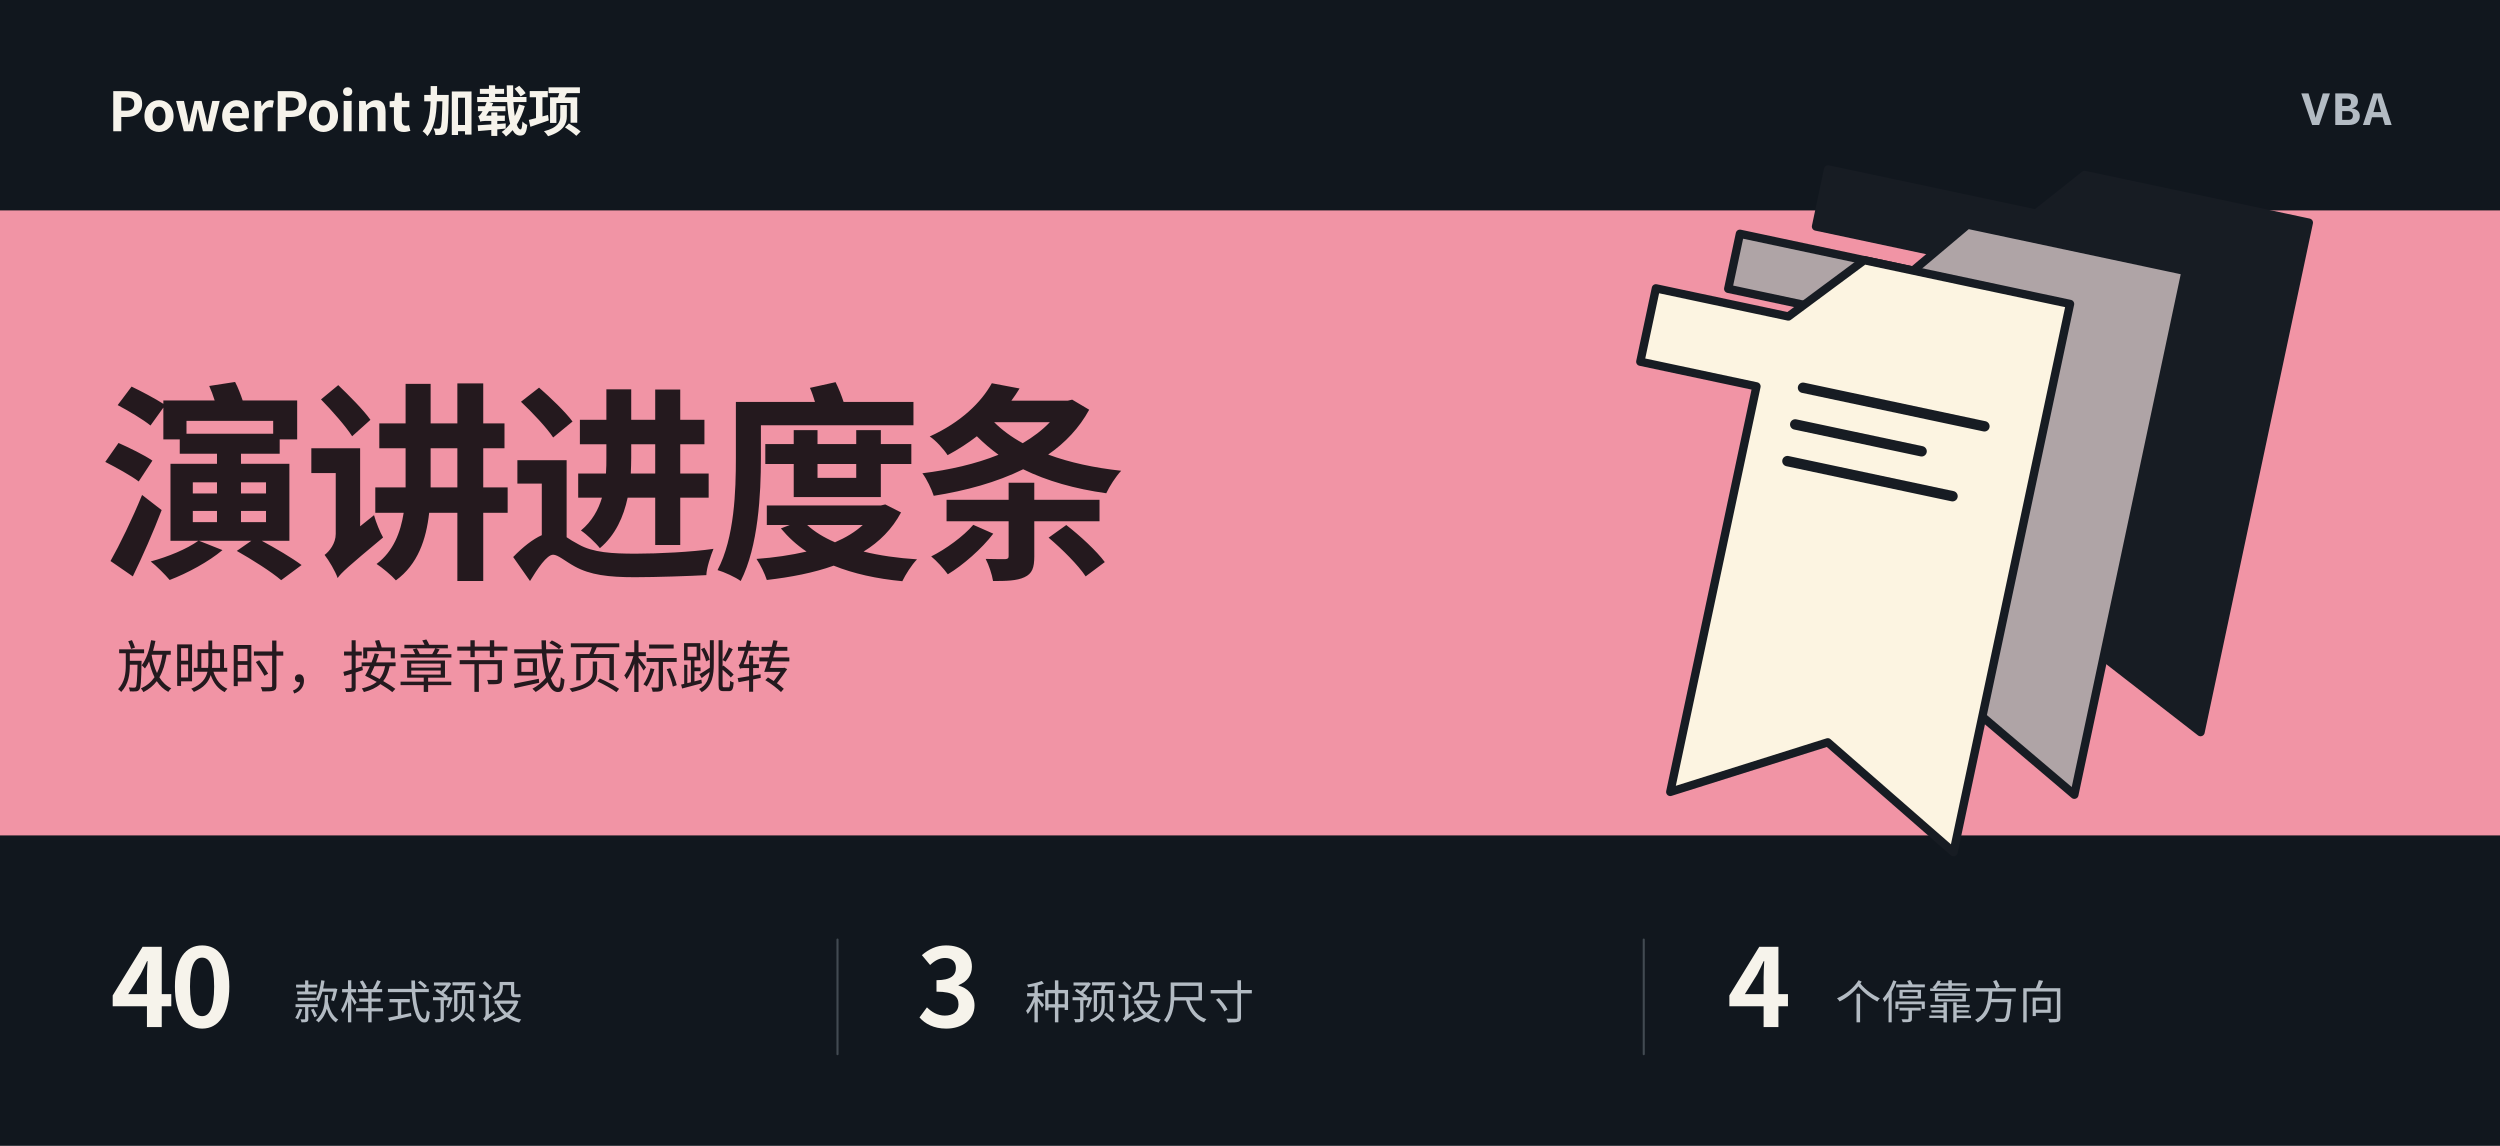
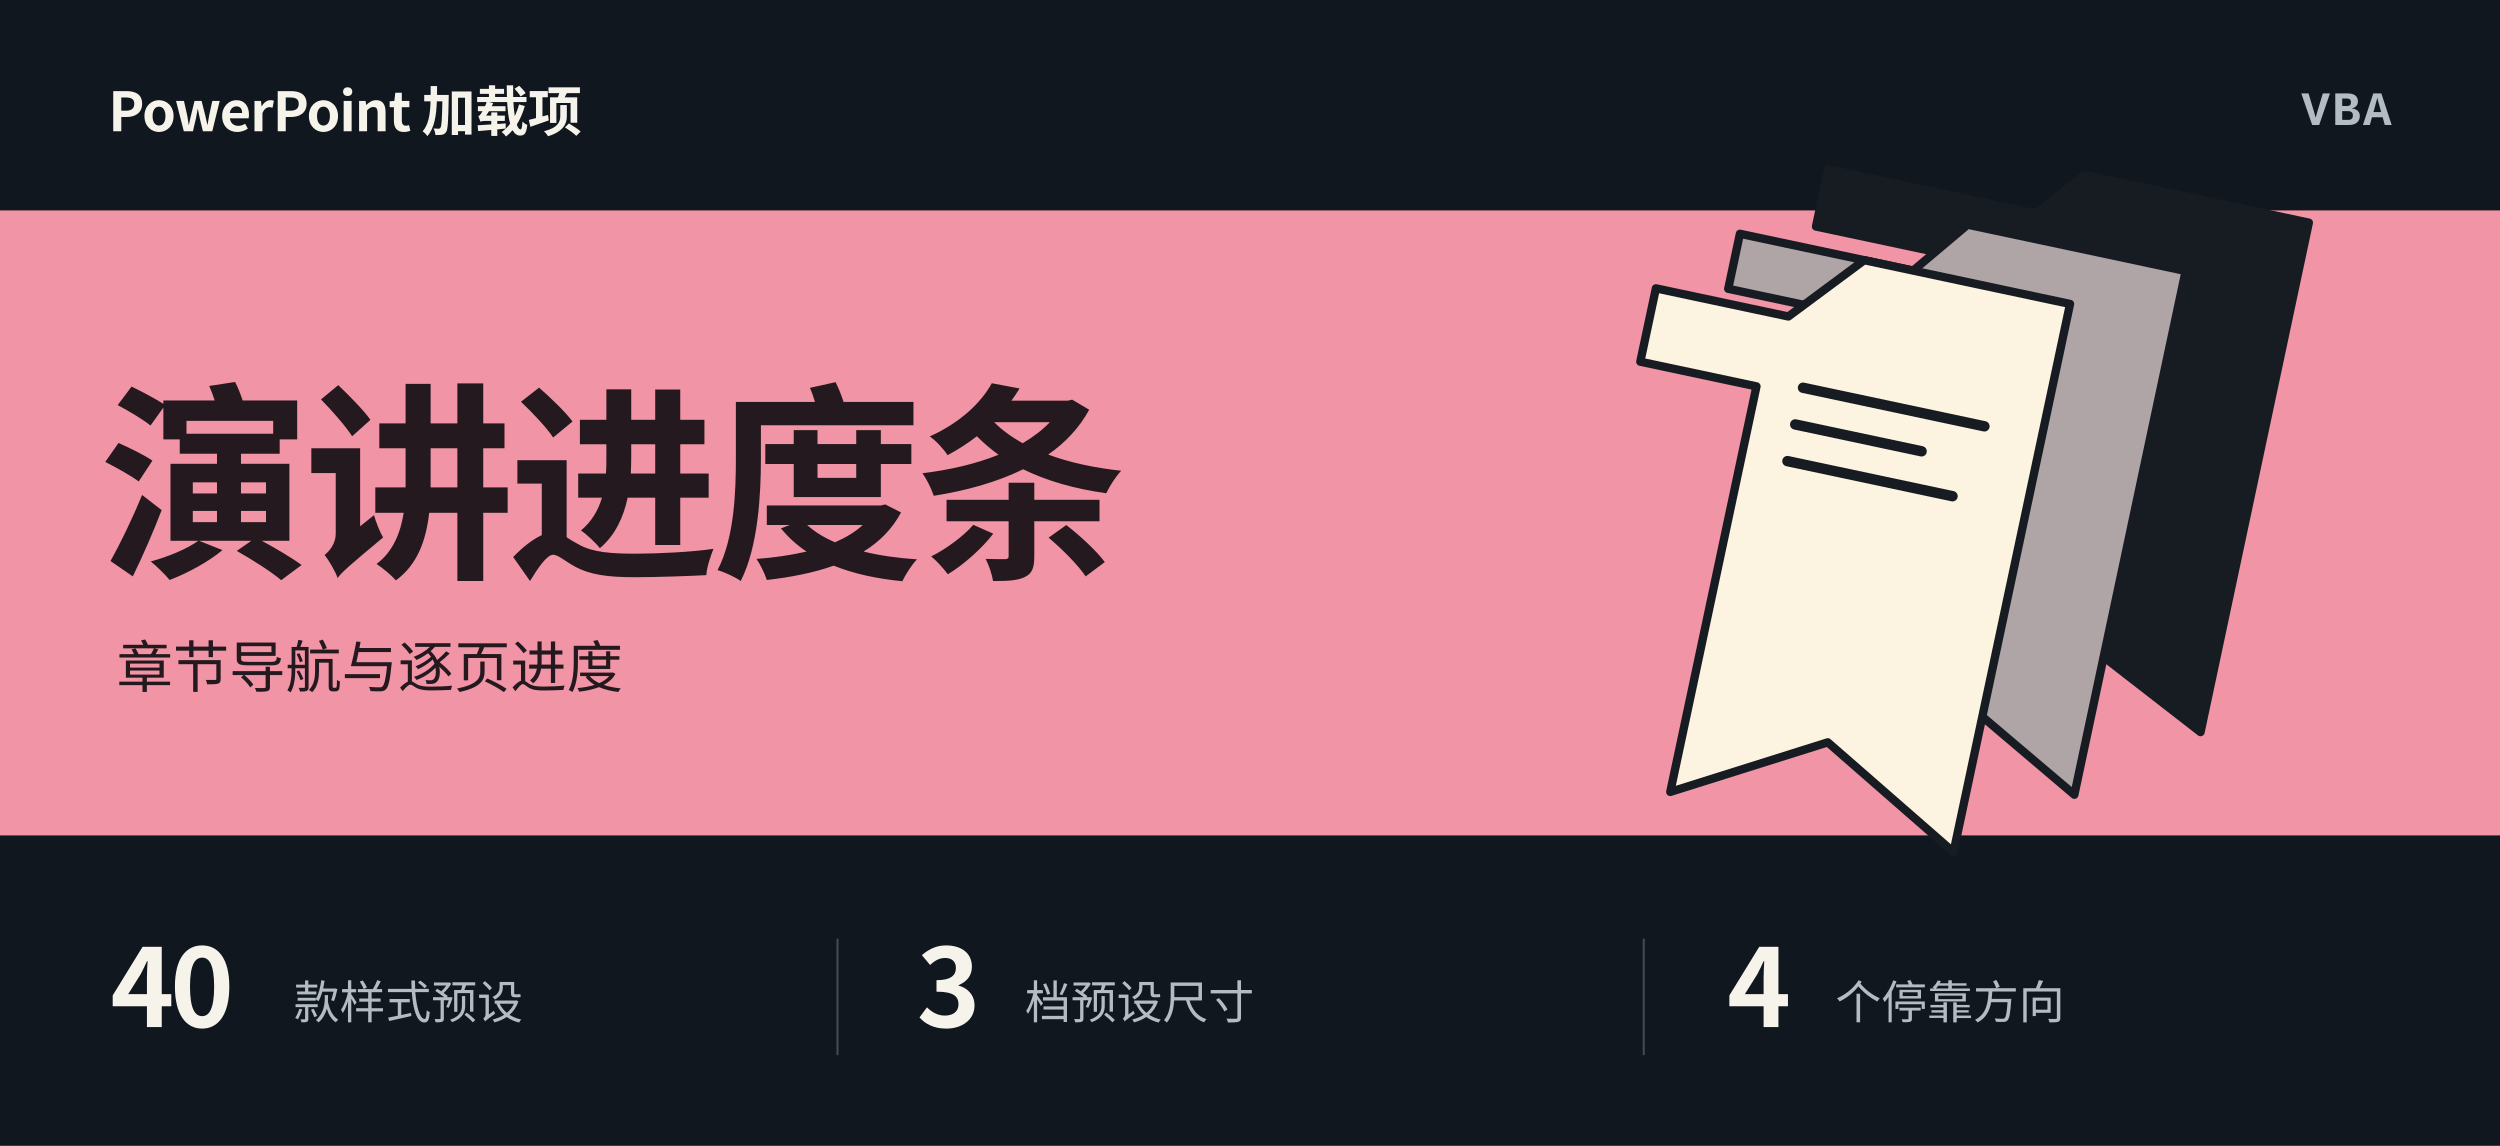
<svg xmlns="http://www.w3.org/2000/svg" viewBox="0 0 1200 550" width="1200" height="550" role="img" aria-labelledby="title desc" xml:lang="zh">
  <rect x="0" y="0" width="1200" height="550" rx="0" fill="#11171E" />
  <text x="52" y="63" fill="#F6F3EB" font-family="'Microsoft YaHei','PingFang SC','Noto Sans CJK SC',Inter,Arial,sans-serif" font-size="26" font-weight="650" letter-spacing="-0.5" text-anchor="start">PowerPoint 加载项</text>
  <text x="1148" y="60" fill="#B3BBC3" font-family="'SFMono-Regular',Consolas,'Liberation Mono',monospace" font-size="23" font-weight="600" letter-spacing="1" text-anchor="end">VBA</text>
  <rect x="0" y="101" width="1200" height="300" rx="0" fill="#F194A5" />
  <text x="48" y="270" fill="#24191E" font-family="'Microsoft YaHei','PingFang SC','Noto Sans CJK SC',Inter,Arial,sans-serif" font-size="101" font-weight="750" letter-spacing="-3" text-anchor="start">演讲进度条</text>
-   <text x="56" y="330" fill="#24191E" font-family="'Microsoft YaHei','PingFang SC','Noto Sans CJK SC',Inter,Arial,sans-serif" font-size="27" font-weight="500" letter-spacing="0" text-anchor="start">放映时，按章节或页标跳转</text>
+   <text x="56" y="330" fill="#24191E" font-family="'Microsoft YaHei','PingFang SC','Noto Sans CJK SC',Inter,Arial,sans-serif" font-size="27" font-weight="500" letter-spacing="0" text-anchor="start">章节导航与逐页进度</text>
  <g transform="translate(774 56) rotate(12 170 155)">
    <path d="M78 42H180L199 19H309V269L247 239L184 269V70H78Z" fill="#171C23" stroke="#171C23" stroke-width="4" stroke-linejoin="round" stroke-linecap="round" />
    <path d="M43 81H128L149 54H256V311L191 276L127 311V108H43Z" fill="#AFA4A6" stroke="#171C23" stroke-width="4" stroke-linejoin="round" stroke-linecap="round" />
    <path d="M9 115H74L104 81H205V350L135 311L66 350V151H9Z" fill="#FCF4E1" stroke="#171C23" stroke-width="4" stroke-linejoin="round" stroke-linecap="round" />
    <path d="M88 147H177M88 165H150M88 183H169" fill="none" stroke="#171C23" stroke-width="5" stroke-linejoin="round" stroke-linecap="round" />
  </g>
  <text x="53" y="493" fill="#F6F3EB" font-family="'Microsoft YaHei','PingFang SC','Noto Sans CJK SC',Inter,Arial,sans-serif" font-size="52" font-weight="720" letter-spacing="-2" text-anchor="start">40</text>
  <text x="141" y="489" fill="#B3BBC3" font-family="'Microsoft YaHei','PingFang SC','Noto Sans CJK SC',Inter,Arial,sans-serif" font-size="22" font-weight="500" letter-spacing="0" text-anchor="start">款样式预设</text>
  <text x="440" y="493" fill="#F6F3EB" font-family="'Microsoft YaHei','PingFang SC','Noto Sans CJK SC',Inter,Arial,sans-serif" font-size="52" font-weight="720" letter-spacing="-2" text-anchor="start">3</text>
-   <text x="492" y="489" fill="#B3BBC3" font-family="'Microsoft YaHei','PingFang SC','Noto Sans CJK SC',Inter,Arial,sans-serif" font-size="22" font-weight="500" letter-spacing="0" text-anchor="start">种预设尺寸</text>
+   <text x="492" y="489" fill="#B3BBC3" font-family="'Microsoft YaHei','PingFang SC','Noto Sans CJK SC',Inter,Arial,sans-serif" font-size="22" font-weight="500" letter-spacing="0" text-anchor="start">档预设尺寸</text>
  <text x="829" y="493" fill="#F6F3EB" font-family="'Microsoft YaHei','PingFang SC','Noto Sans CJK SC',Inter,Arial,sans-serif" font-size="52" font-weight="720" letter-spacing="-2" text-anchor="start">4</text>
  <text x="881" y="489" fill="#B3BBC3" font-family="'Microsoft YaHei','PingFang SC','Noto Sans CJK SC',Inter,Arial,sans-serif" font-size="22" font-weight="500" letter-spacing="0" text-anchor="start">个停靠方向</text>
  <path d="M402 451L402 506" fill="none" stroke="#424A52" stroke-width="1" stroke-linejoin="round" stroke-linecap="round" />
  <path d="M789 451L789 506" fill="none" stroke="#424A52" stroke-width="1" stroke-linejoin="round" stroke-linecap="round" />
</svg>
